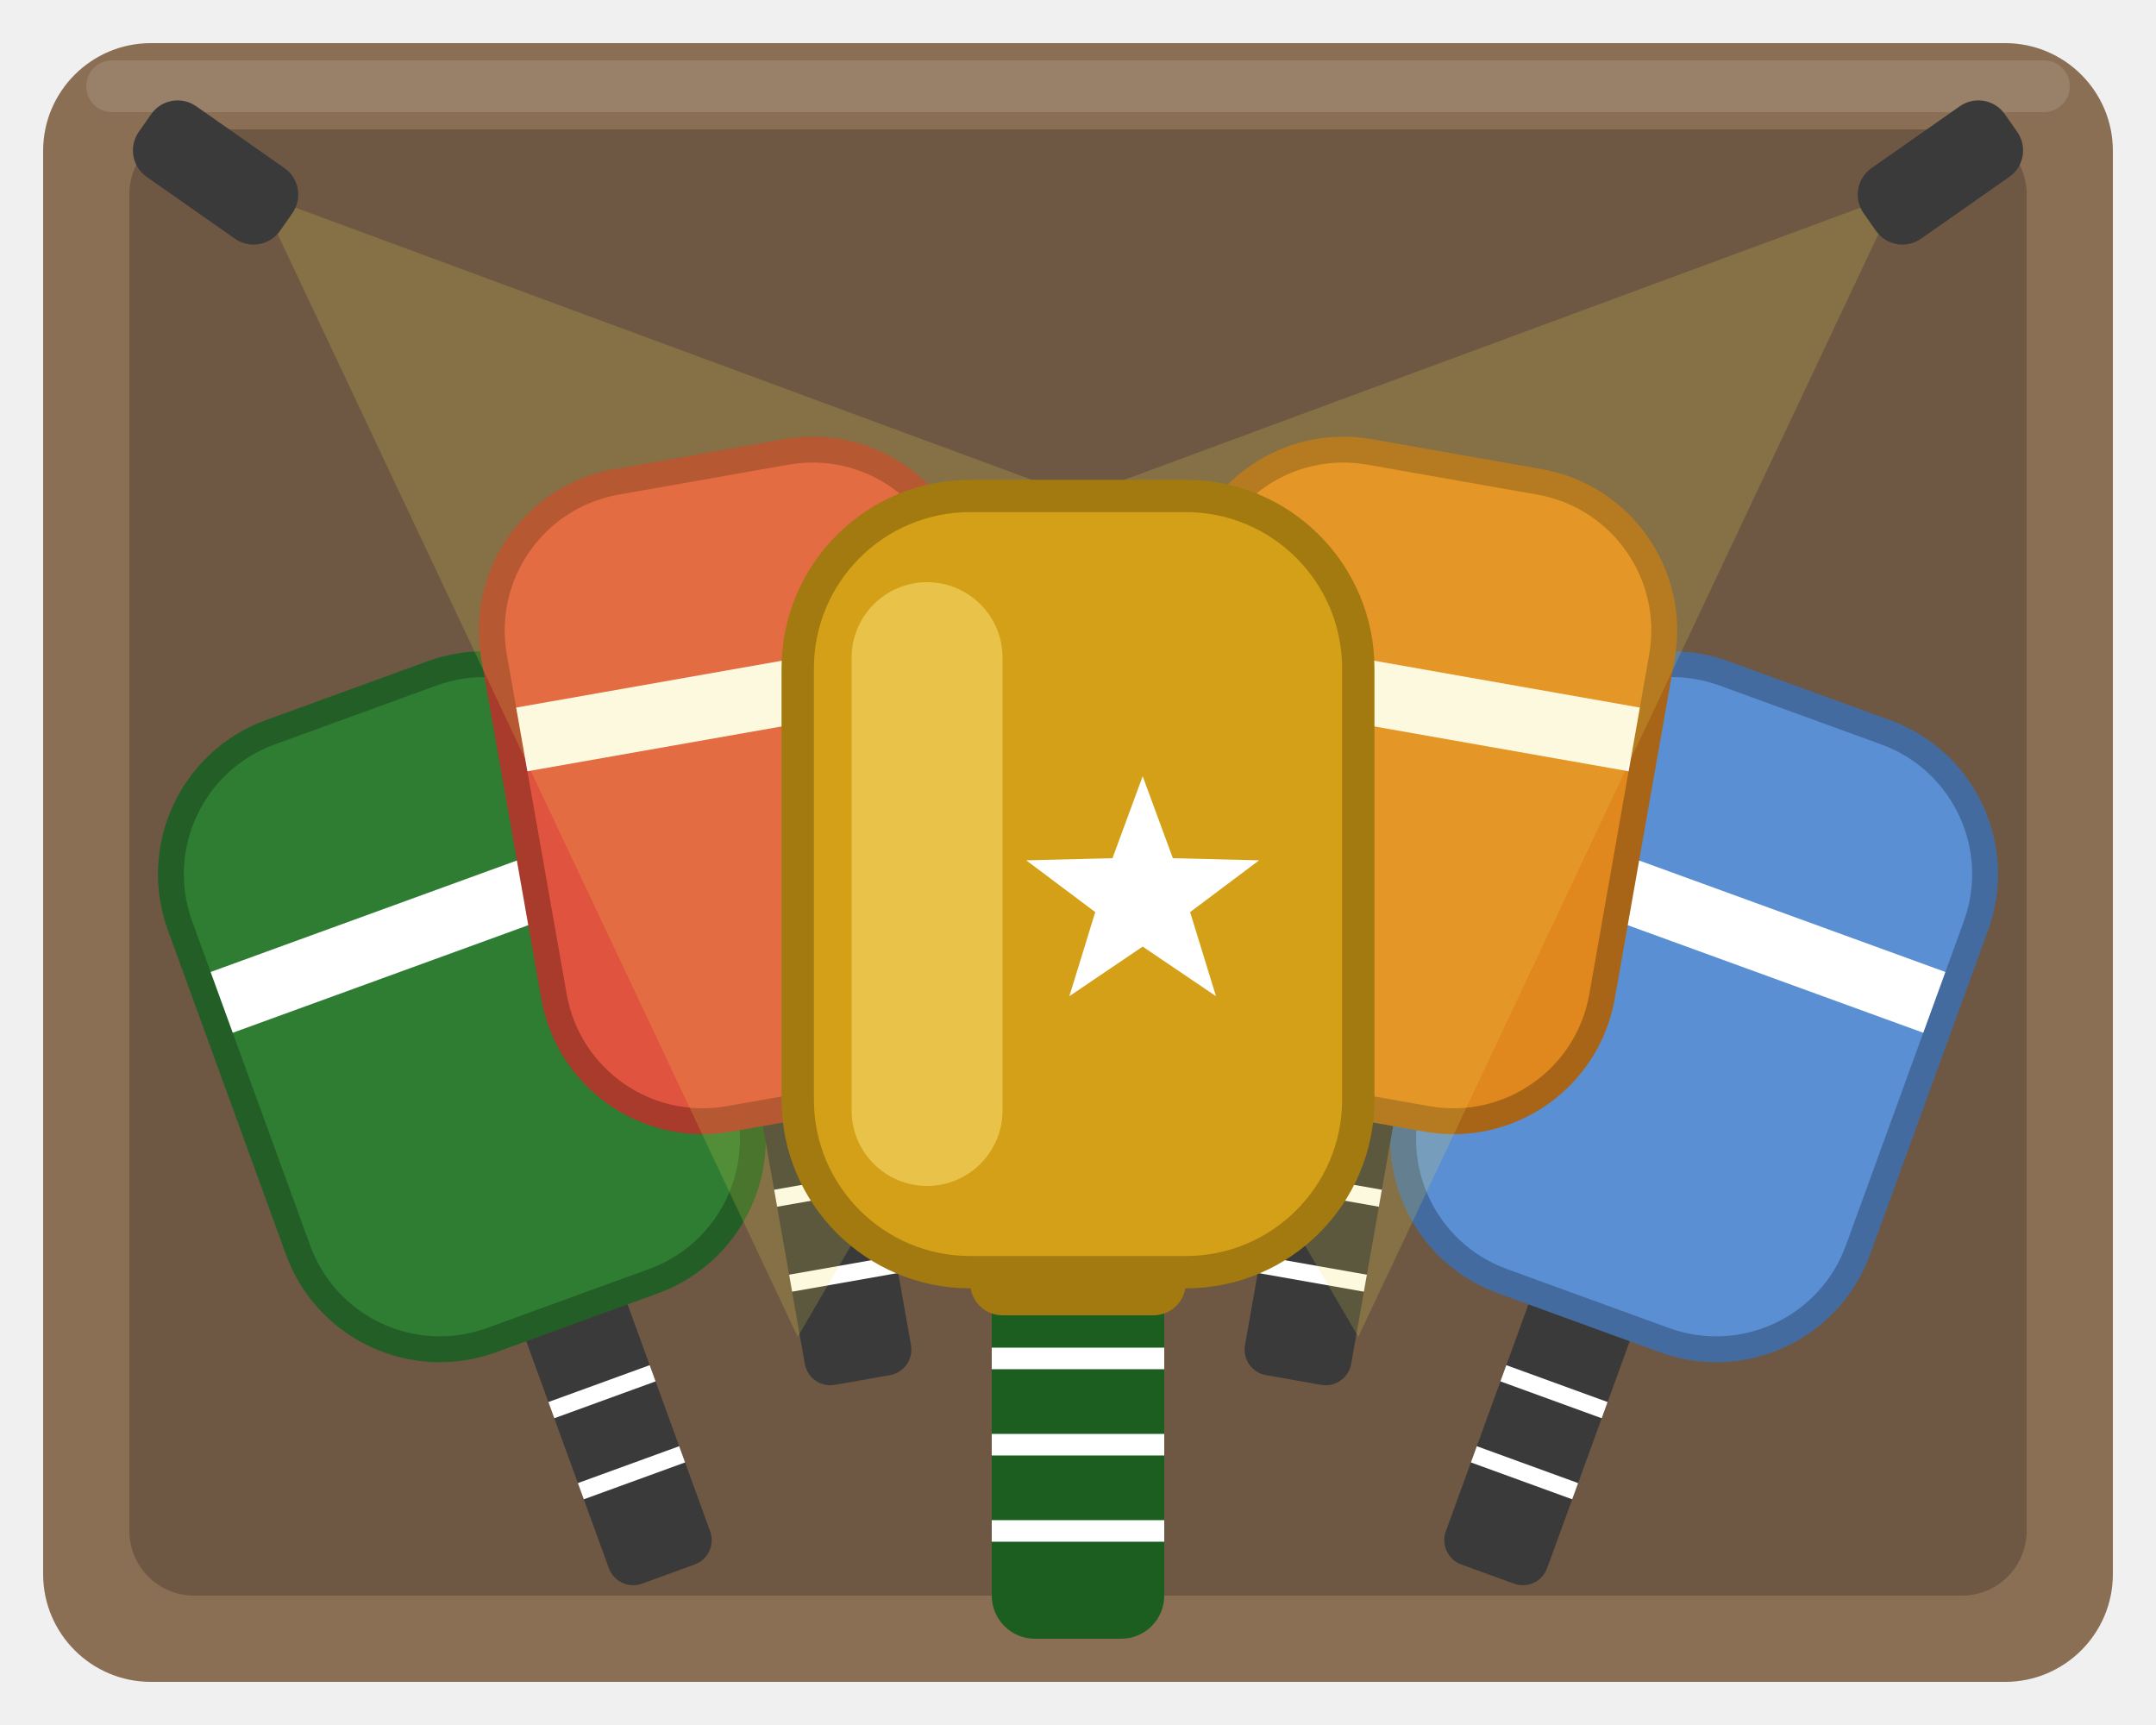
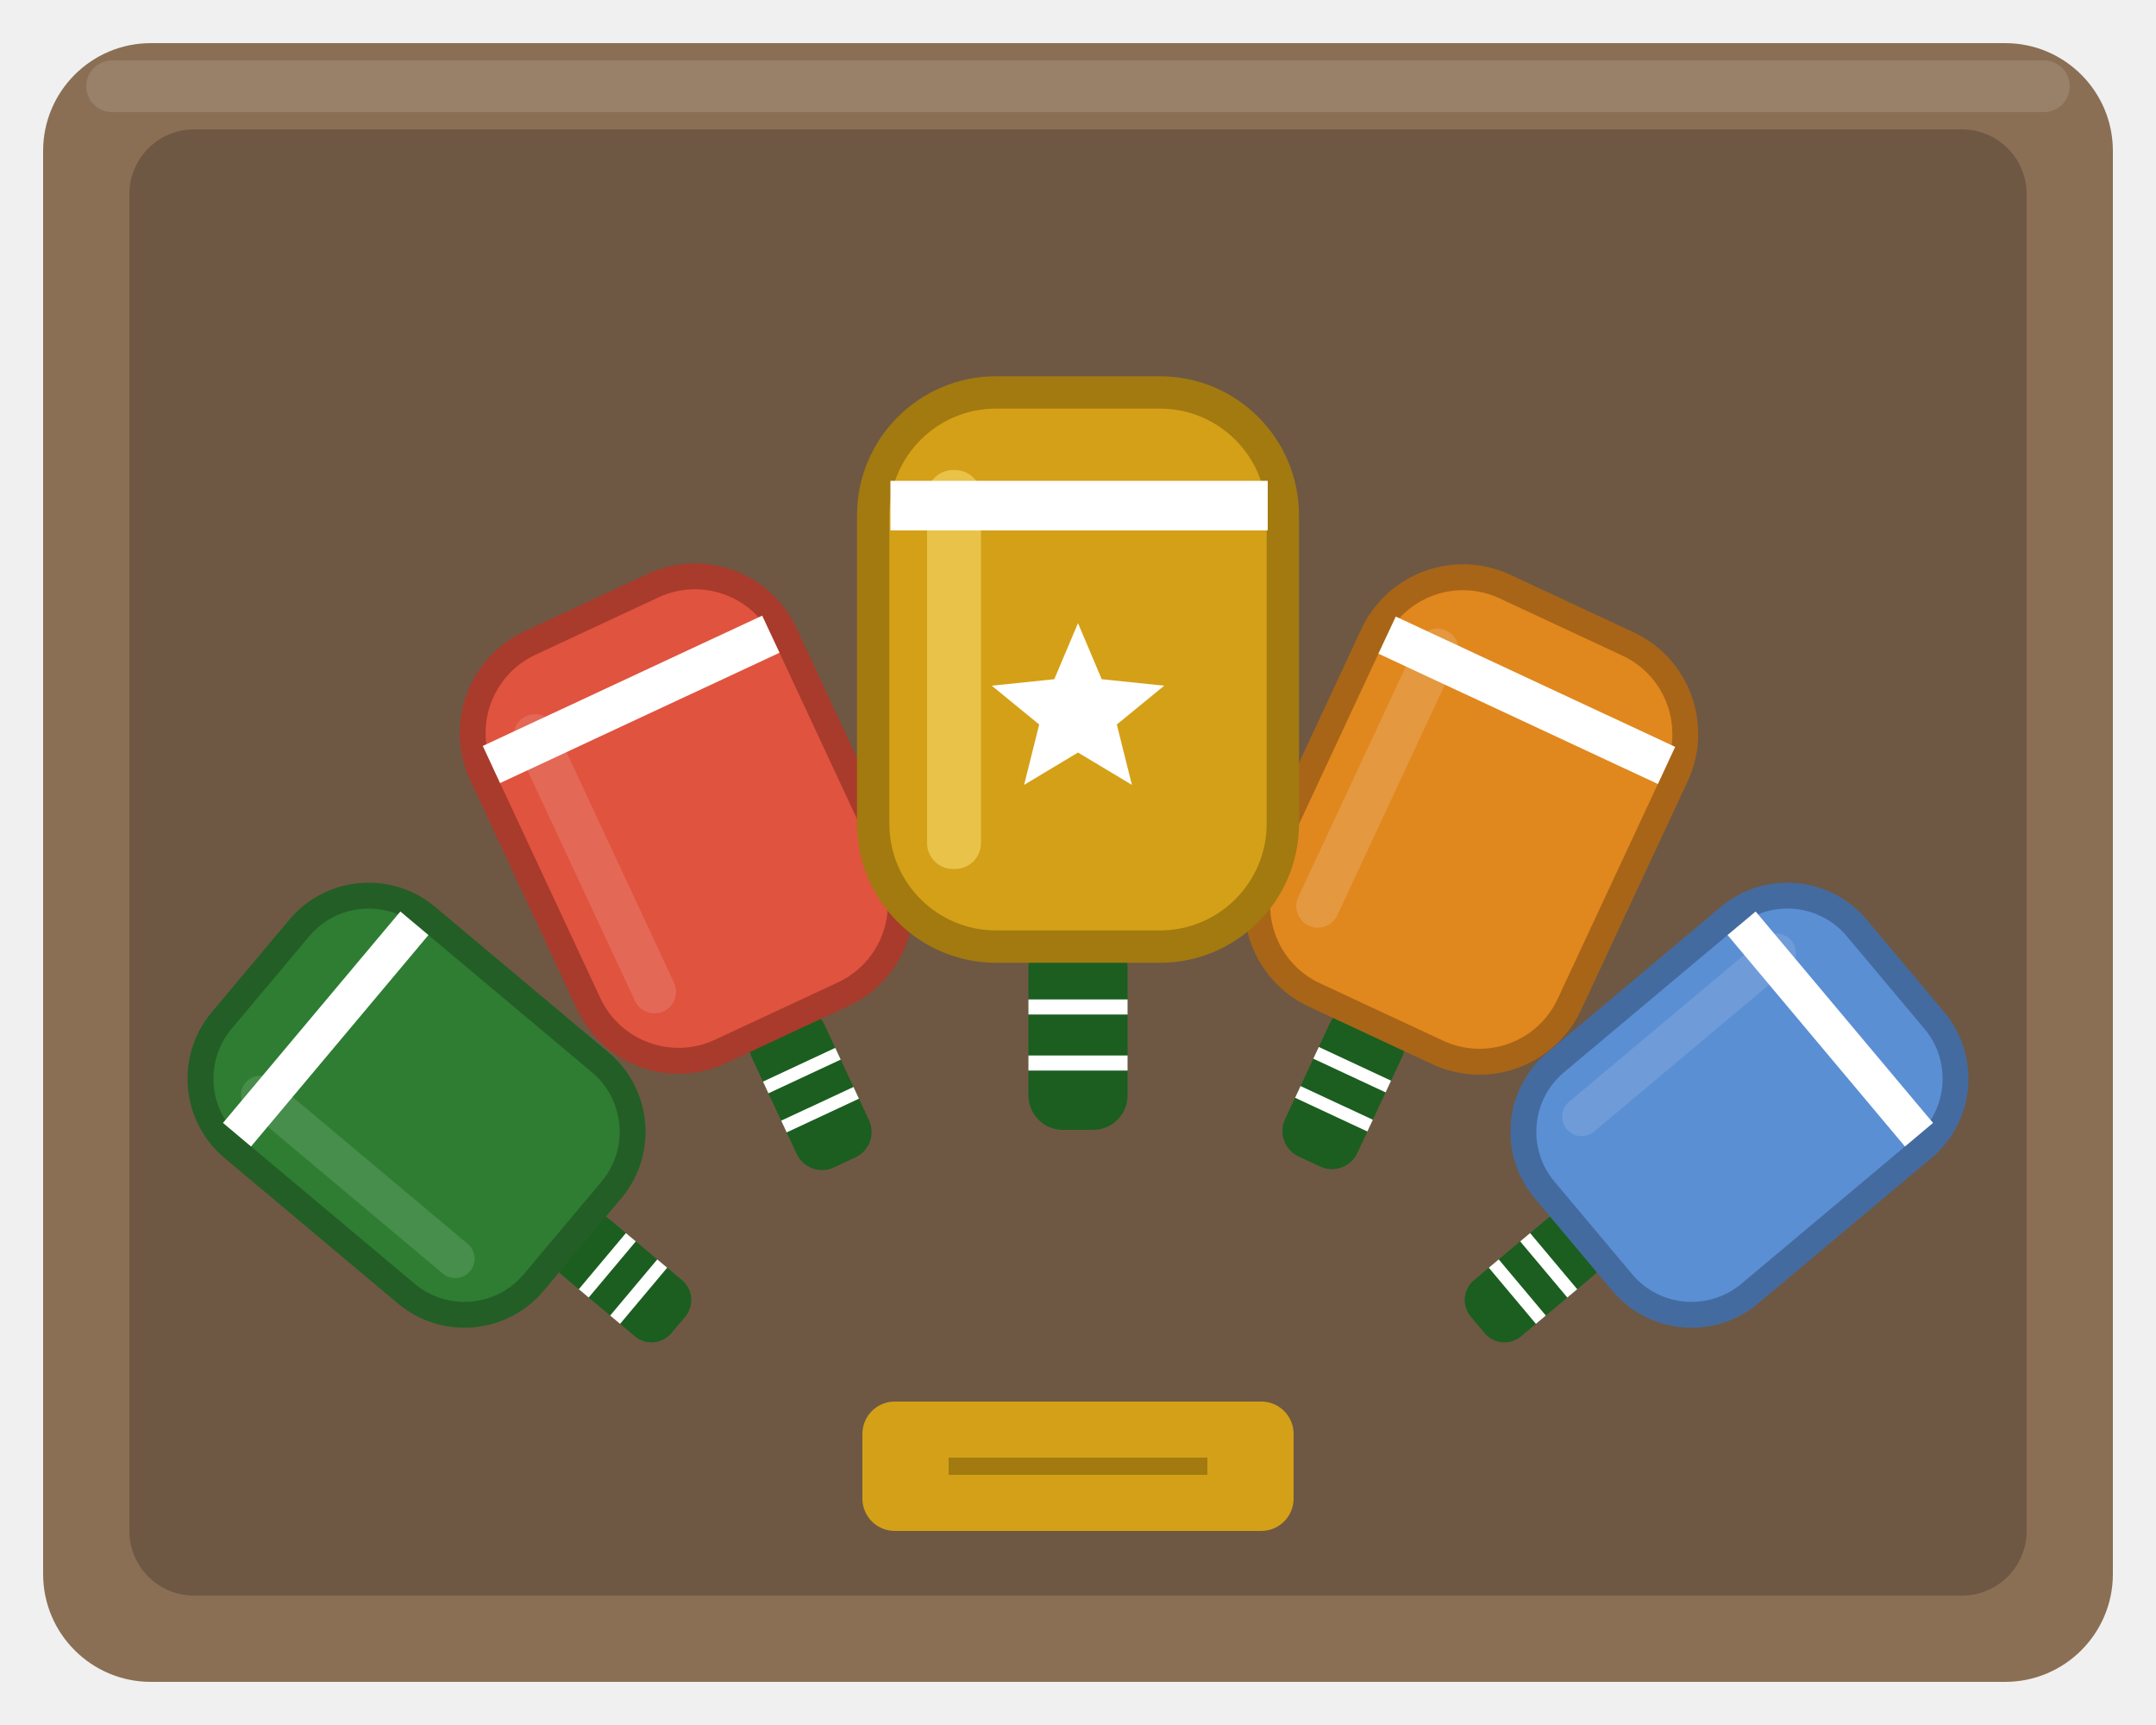
<svg xmlns="http://www.w3.org/2000/svg" viewBox="0 0 100 80">
  <rect x="2" y="2" width="96" height="76" rx="5" fill="#8a6f55" />
  <rect x="4" y="2.8" width="92" height="2.4" rx="1.2" fill="#988069" />
  <rect x="6" y="6" width="88" height="68" rx="3" fill="#6e5843" />
-   <g transform="translate(31 73) rotate(-20)">
-     <rect x="-2.5" y="-14" width="5" height="14" rx="1.2" fill="#3a3a3a" />
-     <path d="M-2.5 -9h5M-2.5 -5h5" stroke="#ffffff" stroke-width="0.8" />
-     <rect x="-11" y="-43" width="22" height="30" rx="7" fill="#2e7d32" stroke="#235e26" stroke-width="1.2" />
-     <path d="M-10.4 -32h20.8" stroke="#ffffff" stroke-width="3" />
+   <g transform="translate(50 77) rotate(-50) translate(0 -40)">
+     <rect x="-1.7" y="9" width="3.4" height="6.8" rx="1.2" fill="#1b5e20" />
+     <path d="M-1.7 11.5h3.4M-1.7 13.4h3.4" stroke="#ffffff" stroke-width="0.6" />
+     <rect x="-7" y="-9.5" width="14" height="18.9" rx="4.2" fill="#2e7d32" stroke="#235e26" stroke-width="1.2" />
+     <rect x="-5.2" y="-6.8" width="1.8" height="13.6" rx="0.9" fill="#478d4b" />
+     <rect x="-6.4" y="-6.4" width="12.8" height="1.7" fill="#ffffff" />
  </g>
-   <g transform="translate(69 73) rotate(20)">
-     <rect x="-2.5" y="-14" width="5" height="14" rx="1.2" fill="#3a3a3a" />
-     <path d="M-2.5 -9h5M-2.5 -5h5" stroke="#ffffff" stroke-width="0.8" />
-     <rect x="-11" y="-43" width="22" height="30" rx="7" fill="#5b8fd4" stroke="#446b9f" stroke-width="1.2" />
-     <path d="M-10.4 -32h20.8" stroke="#ffffff" stroke-width="3" />
+   <g transform="translate(50 77) rotate(50) translate(0 -40)">
+     <rect x="-1.7" y="9" width="3.4" height="6.8" rx="1.2" fill="#1b5e20" />
+     <path d="M-1.7 11.5h3.4M-1.7 13.4h3.4" stroke="#ffffff" stroke-width="0.6" />
+     <rect x="-7" y="-9.5" width="14" height="18.9" rx="4.2" fill="#5b8fd4" stroke="#446b9f" stroke-width="1.2" />
+     <rect x="-5.2" y="-6.8" width="1.8" height="13.6" rx="0.9" fill="#6f9cd9" />
+     <rect x="-6.4" y="-6.4" width="12.8" height="1.7" fill="#ffffff" />
  </g>
-   <g transform="translate(40 64) rotate(-10)">
-     <rect x="-2.5" y="-14" width="5" height="14" rx="1.2" fill="#3a3a3a" />
-     <path d="M-2.5 -9h5M-2.5 -5h5" stroke="#ffffff" stroke-width="0.8" />
-     <rect x="-11" y="-43" width="22" height="30" rx="7" fill="#e0533f" stroke="#a83b2c" stroke-width="1.2" />
-     <path d="M-10.4 -32h20.8" stroke="#ffffff" stroke-width="3" />
+   <g transform="translate(50 77) rotate(-25) translate(0 -43)">
+     <rect x="-1.9" y="10" width="3.7" height="7.5" rx="1.3" fill="#1b5e20" />
+     <path d="M-1.9 12.8h3.7M-1.9 14.8h3.7" stroke="#ffffff" stroke-width="0.6" />
+     <rect x="-7.7" y="-10.5" width="15.5" height="20.9" rx="4.6" fill="#e0533f" stroke="#a83b2c" stroke-width="1.2" />
+     <rect x="-5.7" y="-7.5" width="2" height="15.1" rx="1" fill="#e46856" />
+     <rect x="-7.1" y="-7.1" width="14.3" height="1.9" fill="#ffffff" />
  </g>
-   <g transform="translate(60 64) rotate(10)">
-     <rect x="-2.5" y="-14" width="5" height="14" rx="1.2" fill="#3a3a3a" />
-     <path d="M-2.5 -9h5M-2.5 -5h5" stroke="#ffffff" stroke-width="0.8" />
-     <rect x="-11" y="-43" width="22" height="30" rx="7" fill="#e0871e" stroke="#a86517" stroke-width="1.2" />
-     <path d="M-10.4 -32h20.8" stroke="#ffffff" stroke-width="3" />
+   <g transform="translate(50 77) rotate(25) translate(0 -43)">
+     <rect x="-1.9" y="10" width="3.7" height="7.5" rx="1.3" fill="#1b5e20" />
+     <path d="M-1.9 12.8h3.7M-1.9 14.8h3.7" stroke="#ffffff" stroke-width="0.6" />
+     <rect x="-7.7" y="-10.5" width="15.5" height="20.9" rx="4.6" fill="#e0871e" stroke="#a86517" stroke-width="1.2" />
+     <rect x="-5.7" y="-7.5" width="2" height="15.1" rx="1" fill="#e49840" />
+     <rect x="-7.1" y="-7.1" width="14.3" height="1.9" fill="#ffffff" />
  </g>
-   <path d="M12 9L37 62L58 26ZM88 9L63 62L42 26Z" fill="#f2dd4b" opacity="0.18" />
-   <rect x="46" y="58" width="8" height="18" rx="2" fill="#1b5e20" />
-   <path d="M46 63h8M46 67h8M46 71h8" stroke="#ffffff" stroke-width="1" />
-   <rect x="45" y="57" width="10" height="4" rx="1.5" fill="#a27a10" />
-   <rect x="37" y="23" width="26" height="36" rx="8" fill="#d4a017" stroke="#a27a10" stroke-width="1.5" />
-   <rect x="39.5" y="27" width="7" height="28" rx="3.5" fill="#e9c24a" />
-   <path d="M53 36L54.4 39.8L58.4 39.9L55.2 42.3L56.4 46.2L53 43.9L49.6 46.2L50.8 42.3L47.6 39.9L51.6 39.8Z" fill="#ffffff" />
-   <rect x="-4" y="-2" width="8" height="4" rx="1.5" fill="#3a3a3a" transform="translate(10 8) rotate(35)" />
-   <rect x="-4" y="-2" width="8" height="4" rx="1.5" fill="#3a3a3a" transform="translate(90 8) rotate(-35)" />
+   <g transform="translate(50 31)">
+     <rect x="-2.3" y="12.3" width="4.6" height="9.1" rx="1.6" fill="#1b5e20" />
+     <path d="M-2.3 15.7h4.6M-2.3 18.3h4.6" stroke="#ffffff" stroke-width="0.7" />
+     <rect x="-9.5" y="-12.8" width="19" height="25.7" rx="5.7" fill="#d4a017" stroke="#a27a10" stroke-width="1.5" />
+     <rect x="-7" y="-9.2" width="2.5" height="18.5" rx="1.2" fill="#e9c24a" />
+     <rect x="-8.7" y="-8.7" width="17.5" height="2.3" fill="#ffffff" />
+     <polygon points="0,-2.1 1.1,0.5 4,0.8 1.8,2.6 2.5,5.4 0,3.9 -2.5,5.4 -1.8,2.6 -4,0.8 -1.1,0.5" fill="#ffffff" />
+   </g>
+   <rect x="40" y="65" width="20" height="6" rx="1.5" fill="#d4a017" />
+   <path d="M44 68h12" stroke="#a27a10" stroke-width="0.8" />
</svg>
